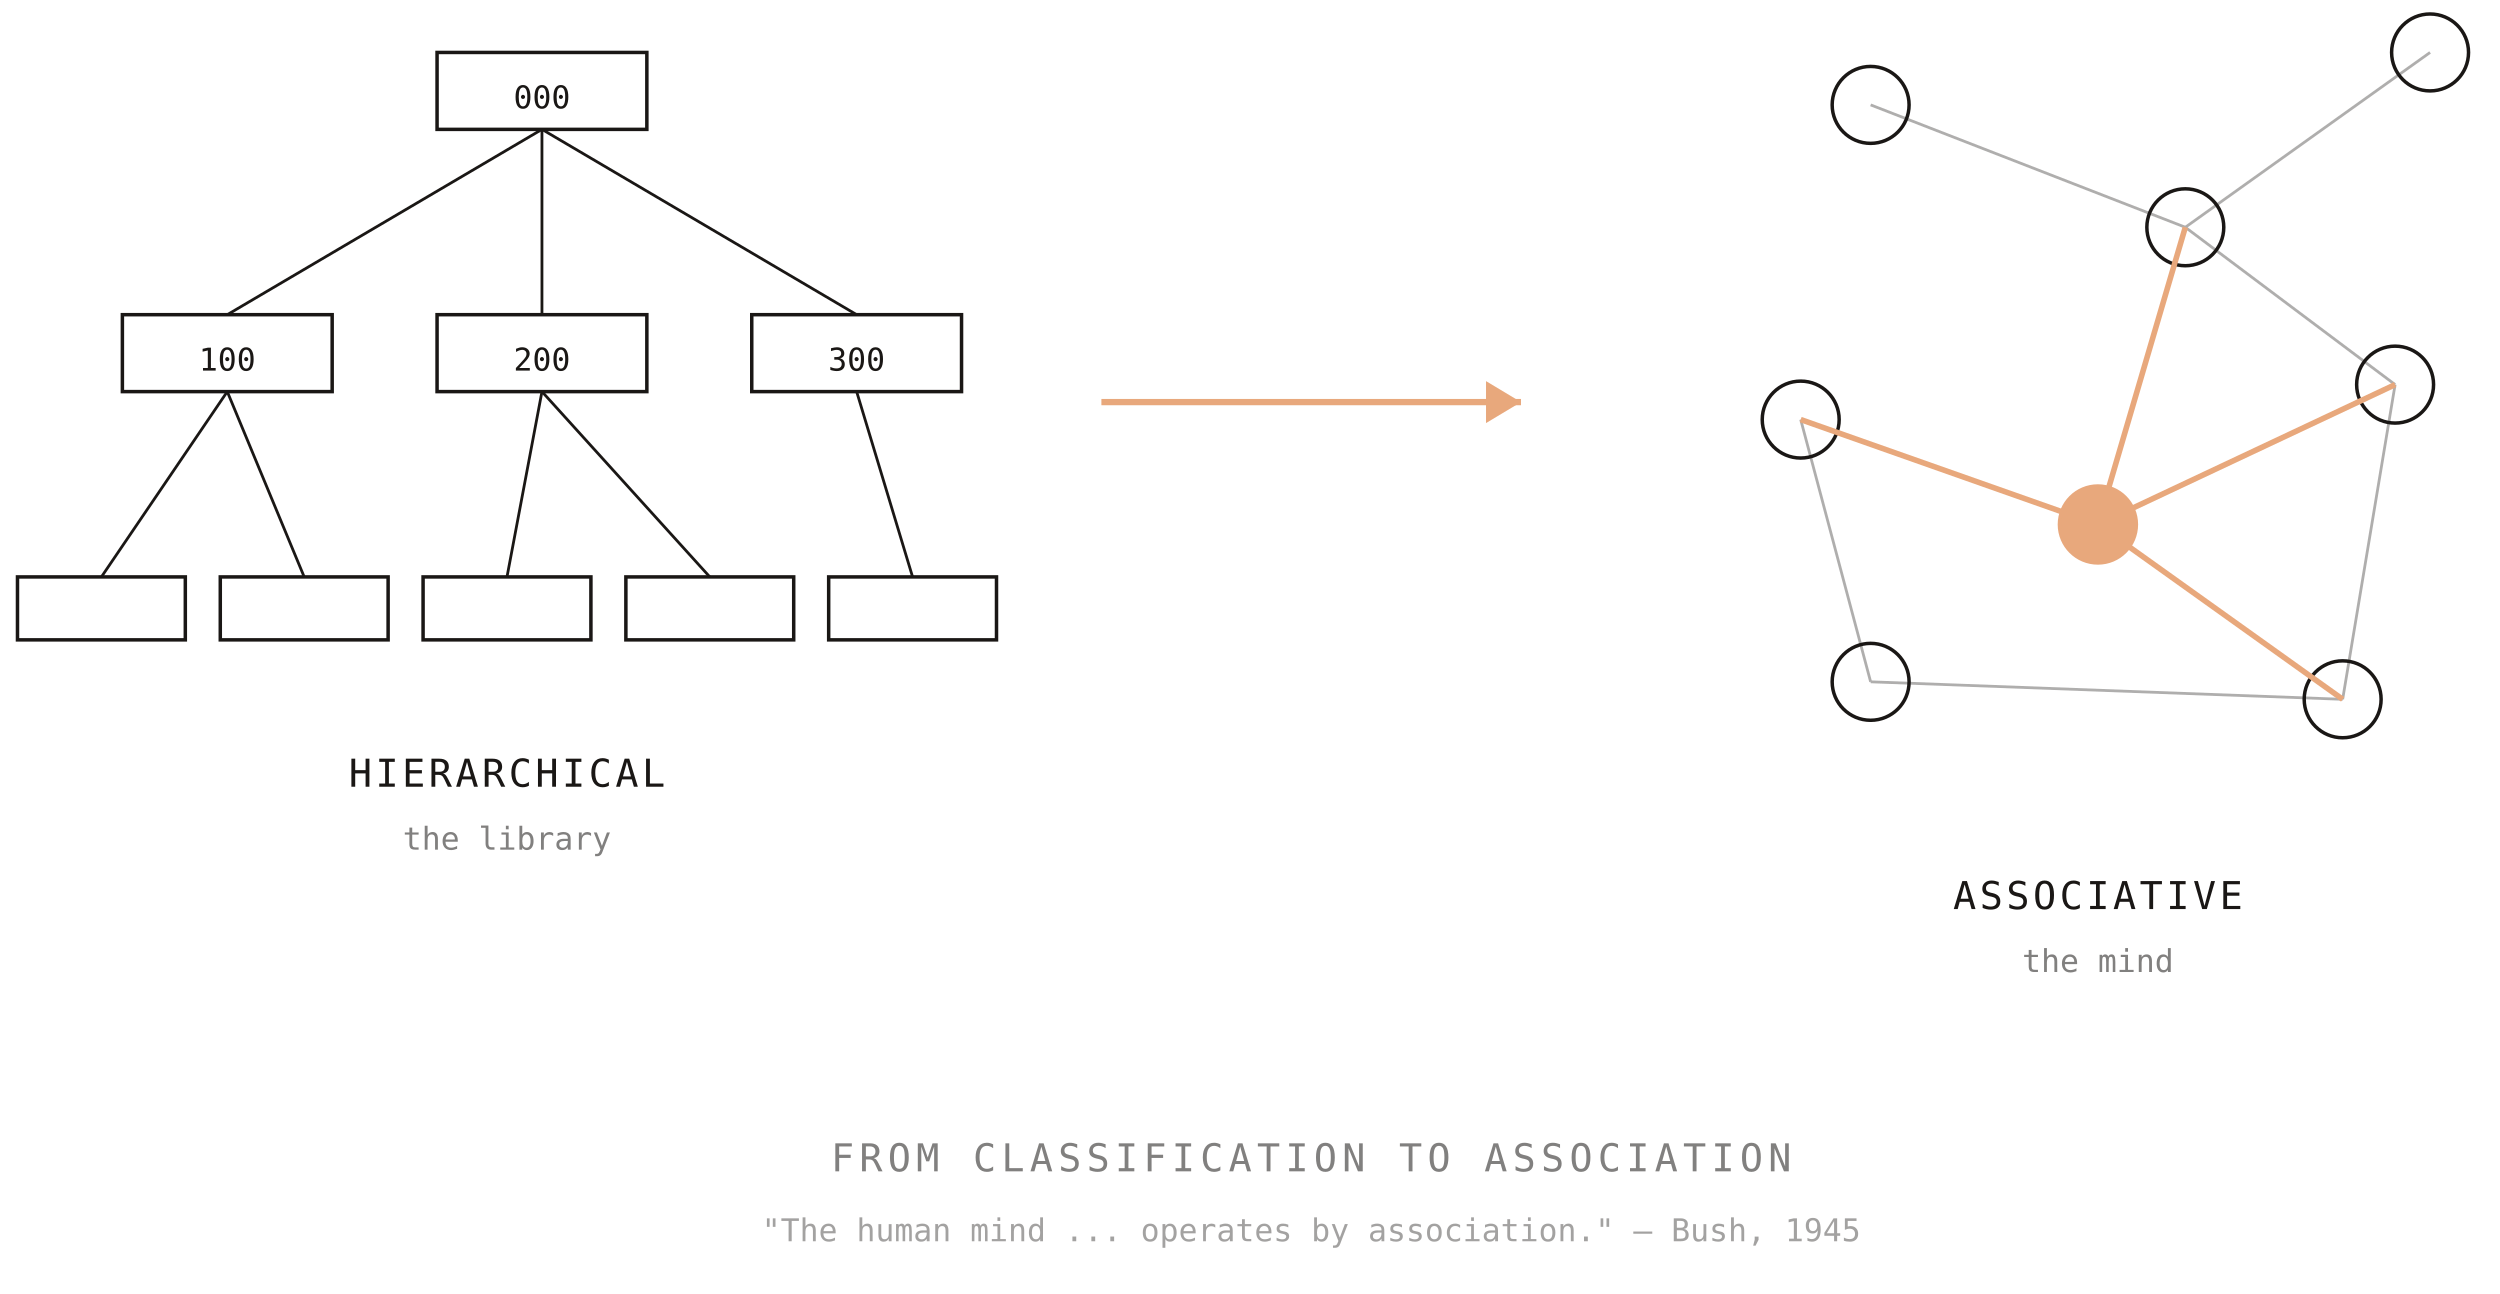
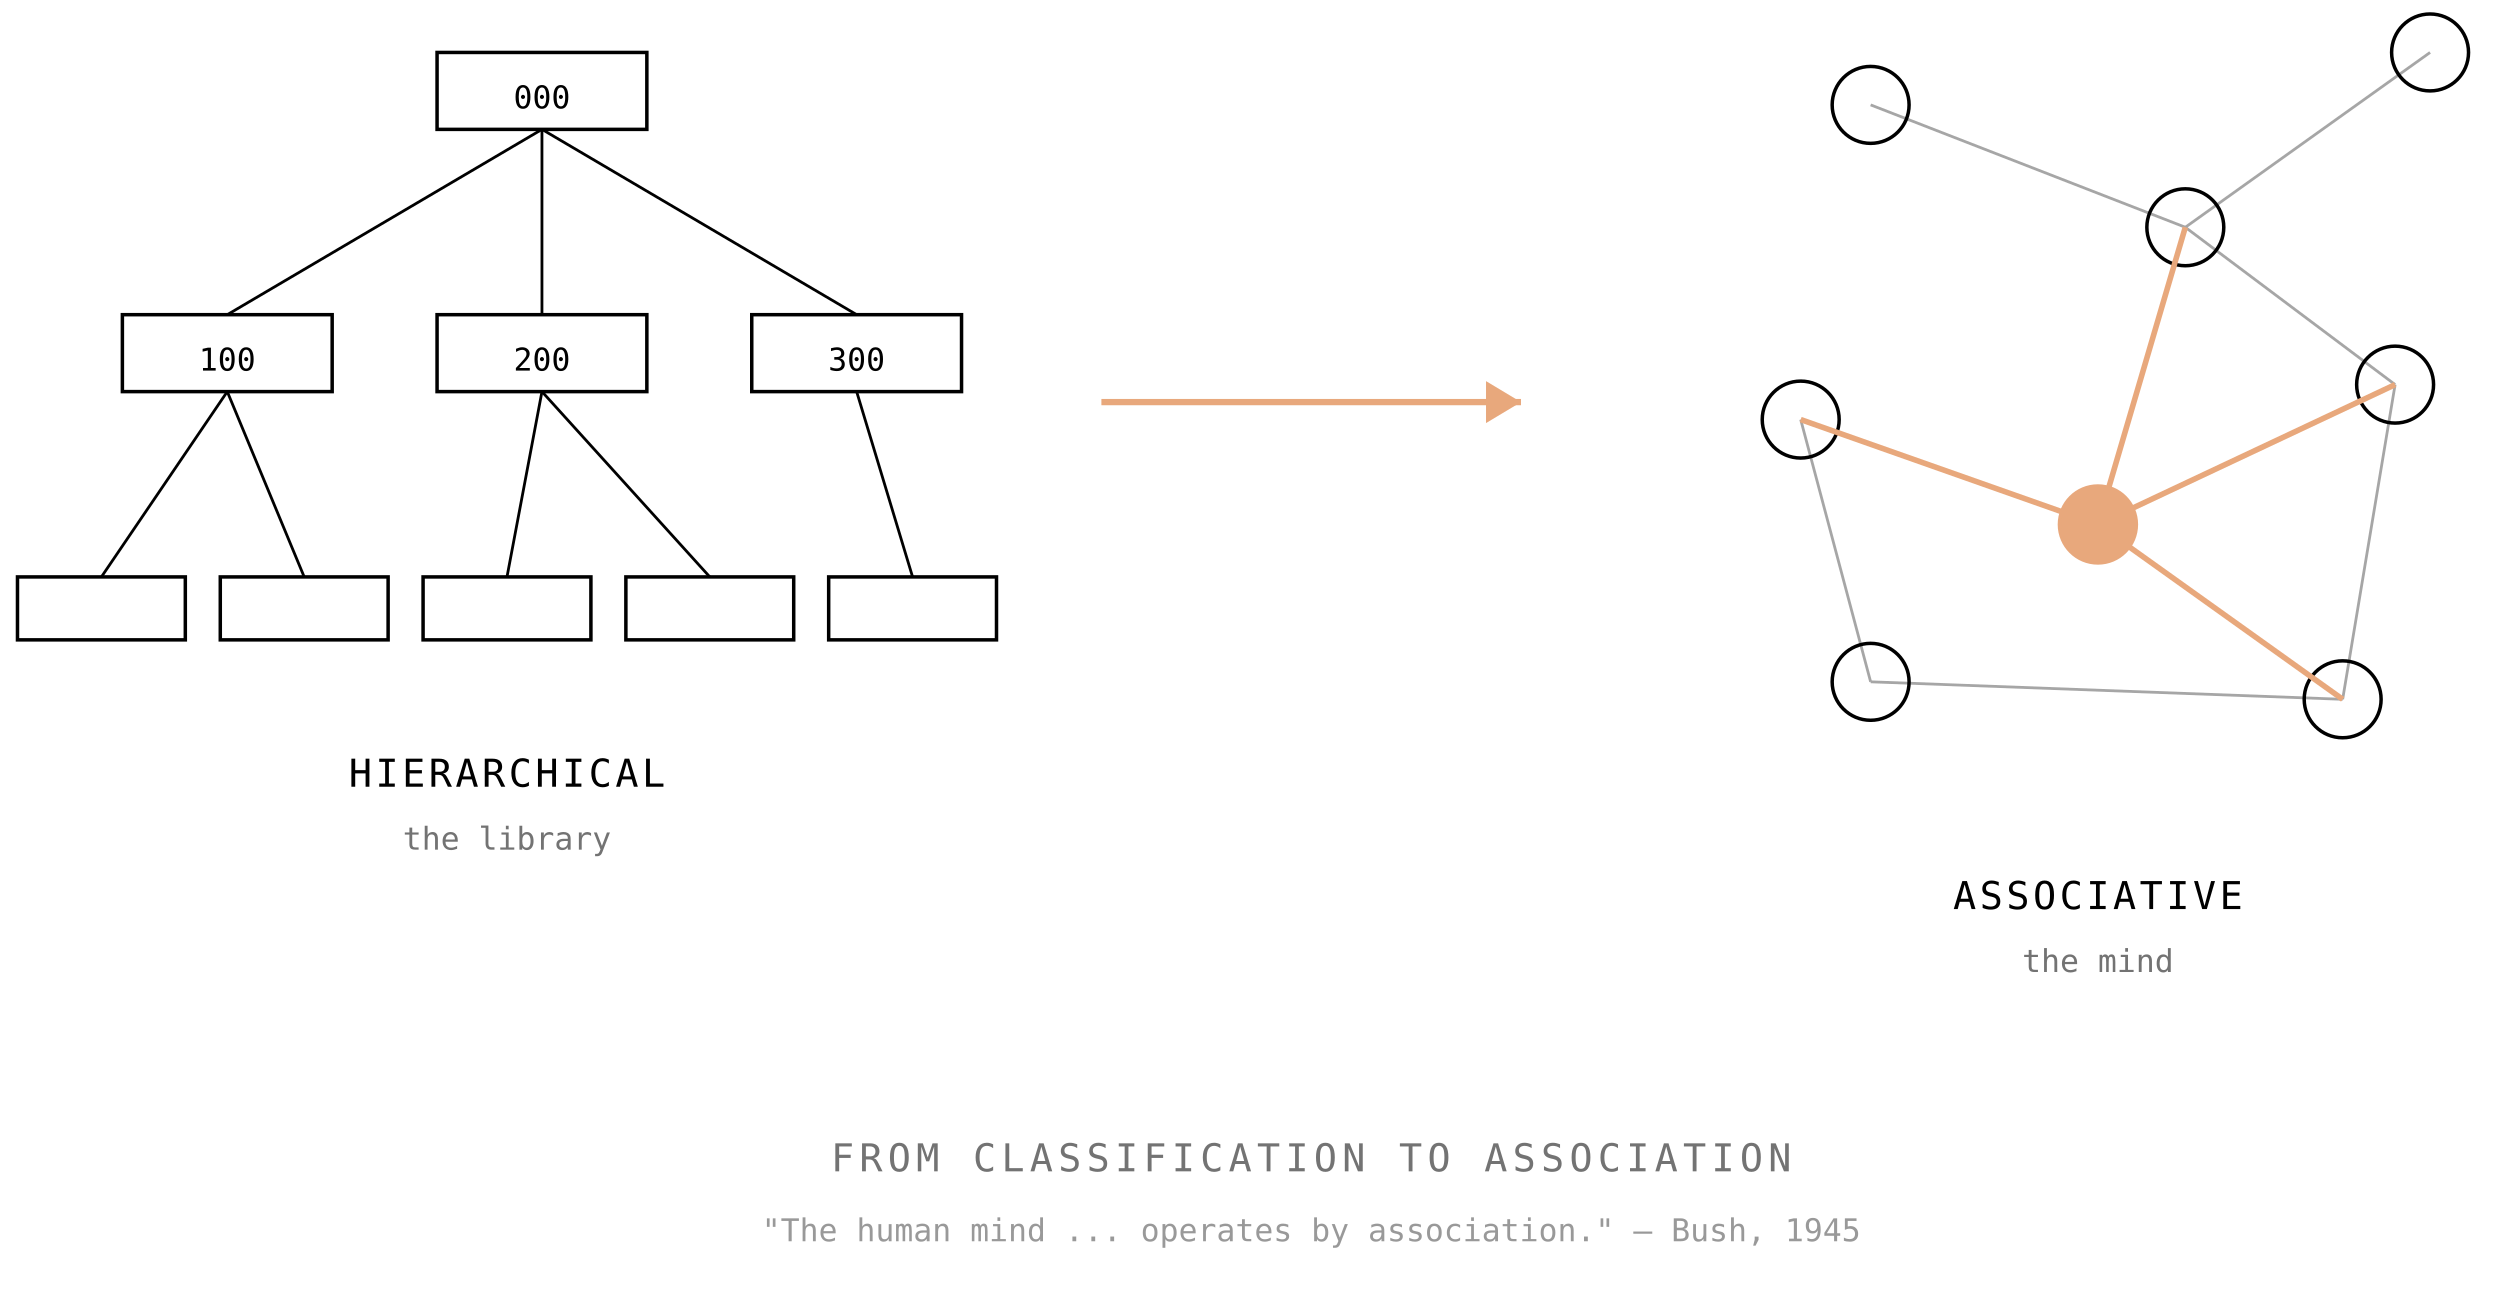
<svg xmlns="http://www.w3.org/2000/svg" viewBox="25 45 715 370" role="img" aria-label="Tree classification versus associative graph">
-   <g fill="none" stroke="#1a1715" stroke-width="1">
+   <g fill="none" stroke="currentColor" stroke-width="1">
    <rect x="150" y="60" width="60" height="22" />
    <rect x="60" y="135" width="60" height="22" />
    <rect x="150" y="135" width="60" height="22" />
    <rect x="240" y="135" width="60" height="22" />
    <rect x="30" y="210" width="48" height="18" />
    <rect x="88" y="210" width="48" height="18" />
    <rect x="146" y="210" width="48" height="18" />
    <rect x="204" y="210" width="48" height="18" />
    <rect x="262" y="210" width="48" height="18" />
  </g>
-   <g font-family="monospace" font-size="9" fill="#1a1715">
+   <g font-family="monospace" font-size="9" fill="currentColor">
    <text x="180" y="76" text-anchor="middle">000</text>
    <text x="90" y="151" text-anchor="middle">100</text>
    <text x="180" y="151" text-anchor="middle">200</text>
    <text x="270" y="151" text-anchor="middle">300</text>
  </g>
-   <g stroke="#1a1715" stroke-width="0.8">
+   <g stroke="currentColor" stroke-width="0.8">
    <line x1="180" y1="82" x2="90" y2="135" />
    <line x1="180" y1="82" x2="180" y2="135" />
    <line x1="180" y1="82" x2="270" y2="135" />
    <line x1="90" y1="157" x2="54" y2="210" />
    <line x1="90" y1="157" x2="112" y2="210" />
    <line x1="180" y1="157" x2="170" y2="210" />
    <line x1="180" y1="157" x2="228" y2="210" />
    <line x1="270" y1="157" x2="286" y2="210" />
  </g>
-   <text x="170" y="270" font-family="monospace" font-size="11" fill="#1a1715" text-anchor="middle" letter-spacing="1">HIERARCHICAL</text>
-   <text x="170" y="288" font-family="monospace" font-size="9" fill="#1a1715" text-anchor="middle" opacity="0.55">the library</text>
+   <text x="170" y="270" font-family="monospace" font-size="11" fill="currentColor" text-anchor="middle" letter-spacing="1">HIERARCHICAL</text>
+   <text x="170" y="288" font-family="monospace" font-size="9" fill="currentColor" text-anchor="middle" opacity="0.55">the library</text>
  <g>
    <line x1="340" y1="160" x2="460" y2="160" stroke="#e8a87c" stroke-width="1.8" />
    <polygon points="460,160 450,154 450,166" fill="#e8a87c" />
  </g>
-   <g fill="none" stroke="#1a1715" stroke-width="1">
+   <g fill="none" stroke="currentColor" stroke-width="1">
    <circle cx="560" cy="75" r="11" />
    <circle cx="650" cy="110" r="11" />
    <circle cx="720" cy="60" r="11" />
    <circle cx="540" cy="165" r="11" />
    <circle cx="710" cy="155" r="11" />
    <circle cx="560" cy="240" r="11" />
    <circle cx="695" cy="245" r="11" />
  </g>
  <circle cx="625" cy="195" r="11" fill="#e8a87c" stroke="#e8a87c" />
-   <g stroke="#1a1715" stroke-width="0.8" opacity="0.35">
+   <g stroke="currentColor" stroke-width="0.8" opacity="0.35">
    <line x1="560" y1="75" x2="650" y2="110" />
    <line x1="650" y1="110" x2="720" y2="60" />
    <line x1="650" y1="110" x2="710" y2="155" />
    <line x1="540" y1="165" x2="560" y2="240" />
    <line x1="710" y1="155" x2="695" y2="245" />
    <line x1="560" y1="240" x2="695" y2="245" />
  </g>
  <g stroke="#e8a87c" stroke-width="1.6" fill="none">
    <line x1="540" y1="165" x2="625" y2="195" />
    <line x1="625" y1="195" x2="710" y2="155" />
    <line x1="625" y1="195" x2="695" y2="245" />
    <line x1="625" y1="195" x2="650" y2="110" />
  </g>
-   <text x="625" y="305" font-family="monospace" font-size="11" fill="#1a1715" text-anchor="middle" letter-spacing="1">ASSOCIATIVE</text>
-   <text x="625" y="323" font-family="monospace" font-size="9" fill="#1a1715" text-anchor="middle" opacity="0.55">the mind</text>
-   <text x="400" y="380" font-family="monospace" font-size="11" fill="#1a1715" text-anchor="middle" opacity="0.55" letter-spacing="1.5">FROM CLASSIFICATION TO ASSOCIATION</text>
-   <text x="400" y="400" font-family="monospace" font-size="9" fill="#1a1715" text-anchor="middle" opacity="0.4">"The human mind ... operates by association." — Bush, 1945</text>
+   <text x="625" y="305" font-family="monospace" font-size="11" fill="currentColor" text-anchor="middle" letter-spacing="1">ASSOCIATIVE</text>
+   <text x="625" y="323" font-family="monospace" font-size="9" fill="currentColor" text-anchor="middle" opacity="0.55">the mind</text>
+   <text x="400" y="380" font-family="monospace" font-size="11" fill="currentColor" text-anchor="middle" opacity="0.55" letter-spacing="1.5">FROM CLASSIFICATION TO ASSOCIATION</text>
+   <text x="400" y="400" font-family="monospace" font-size="9" fill="currentColor" text-anchor="middle" opacity="0.4">"The human mind ... operates by association." — Bush, 1945</text>
</svg>
